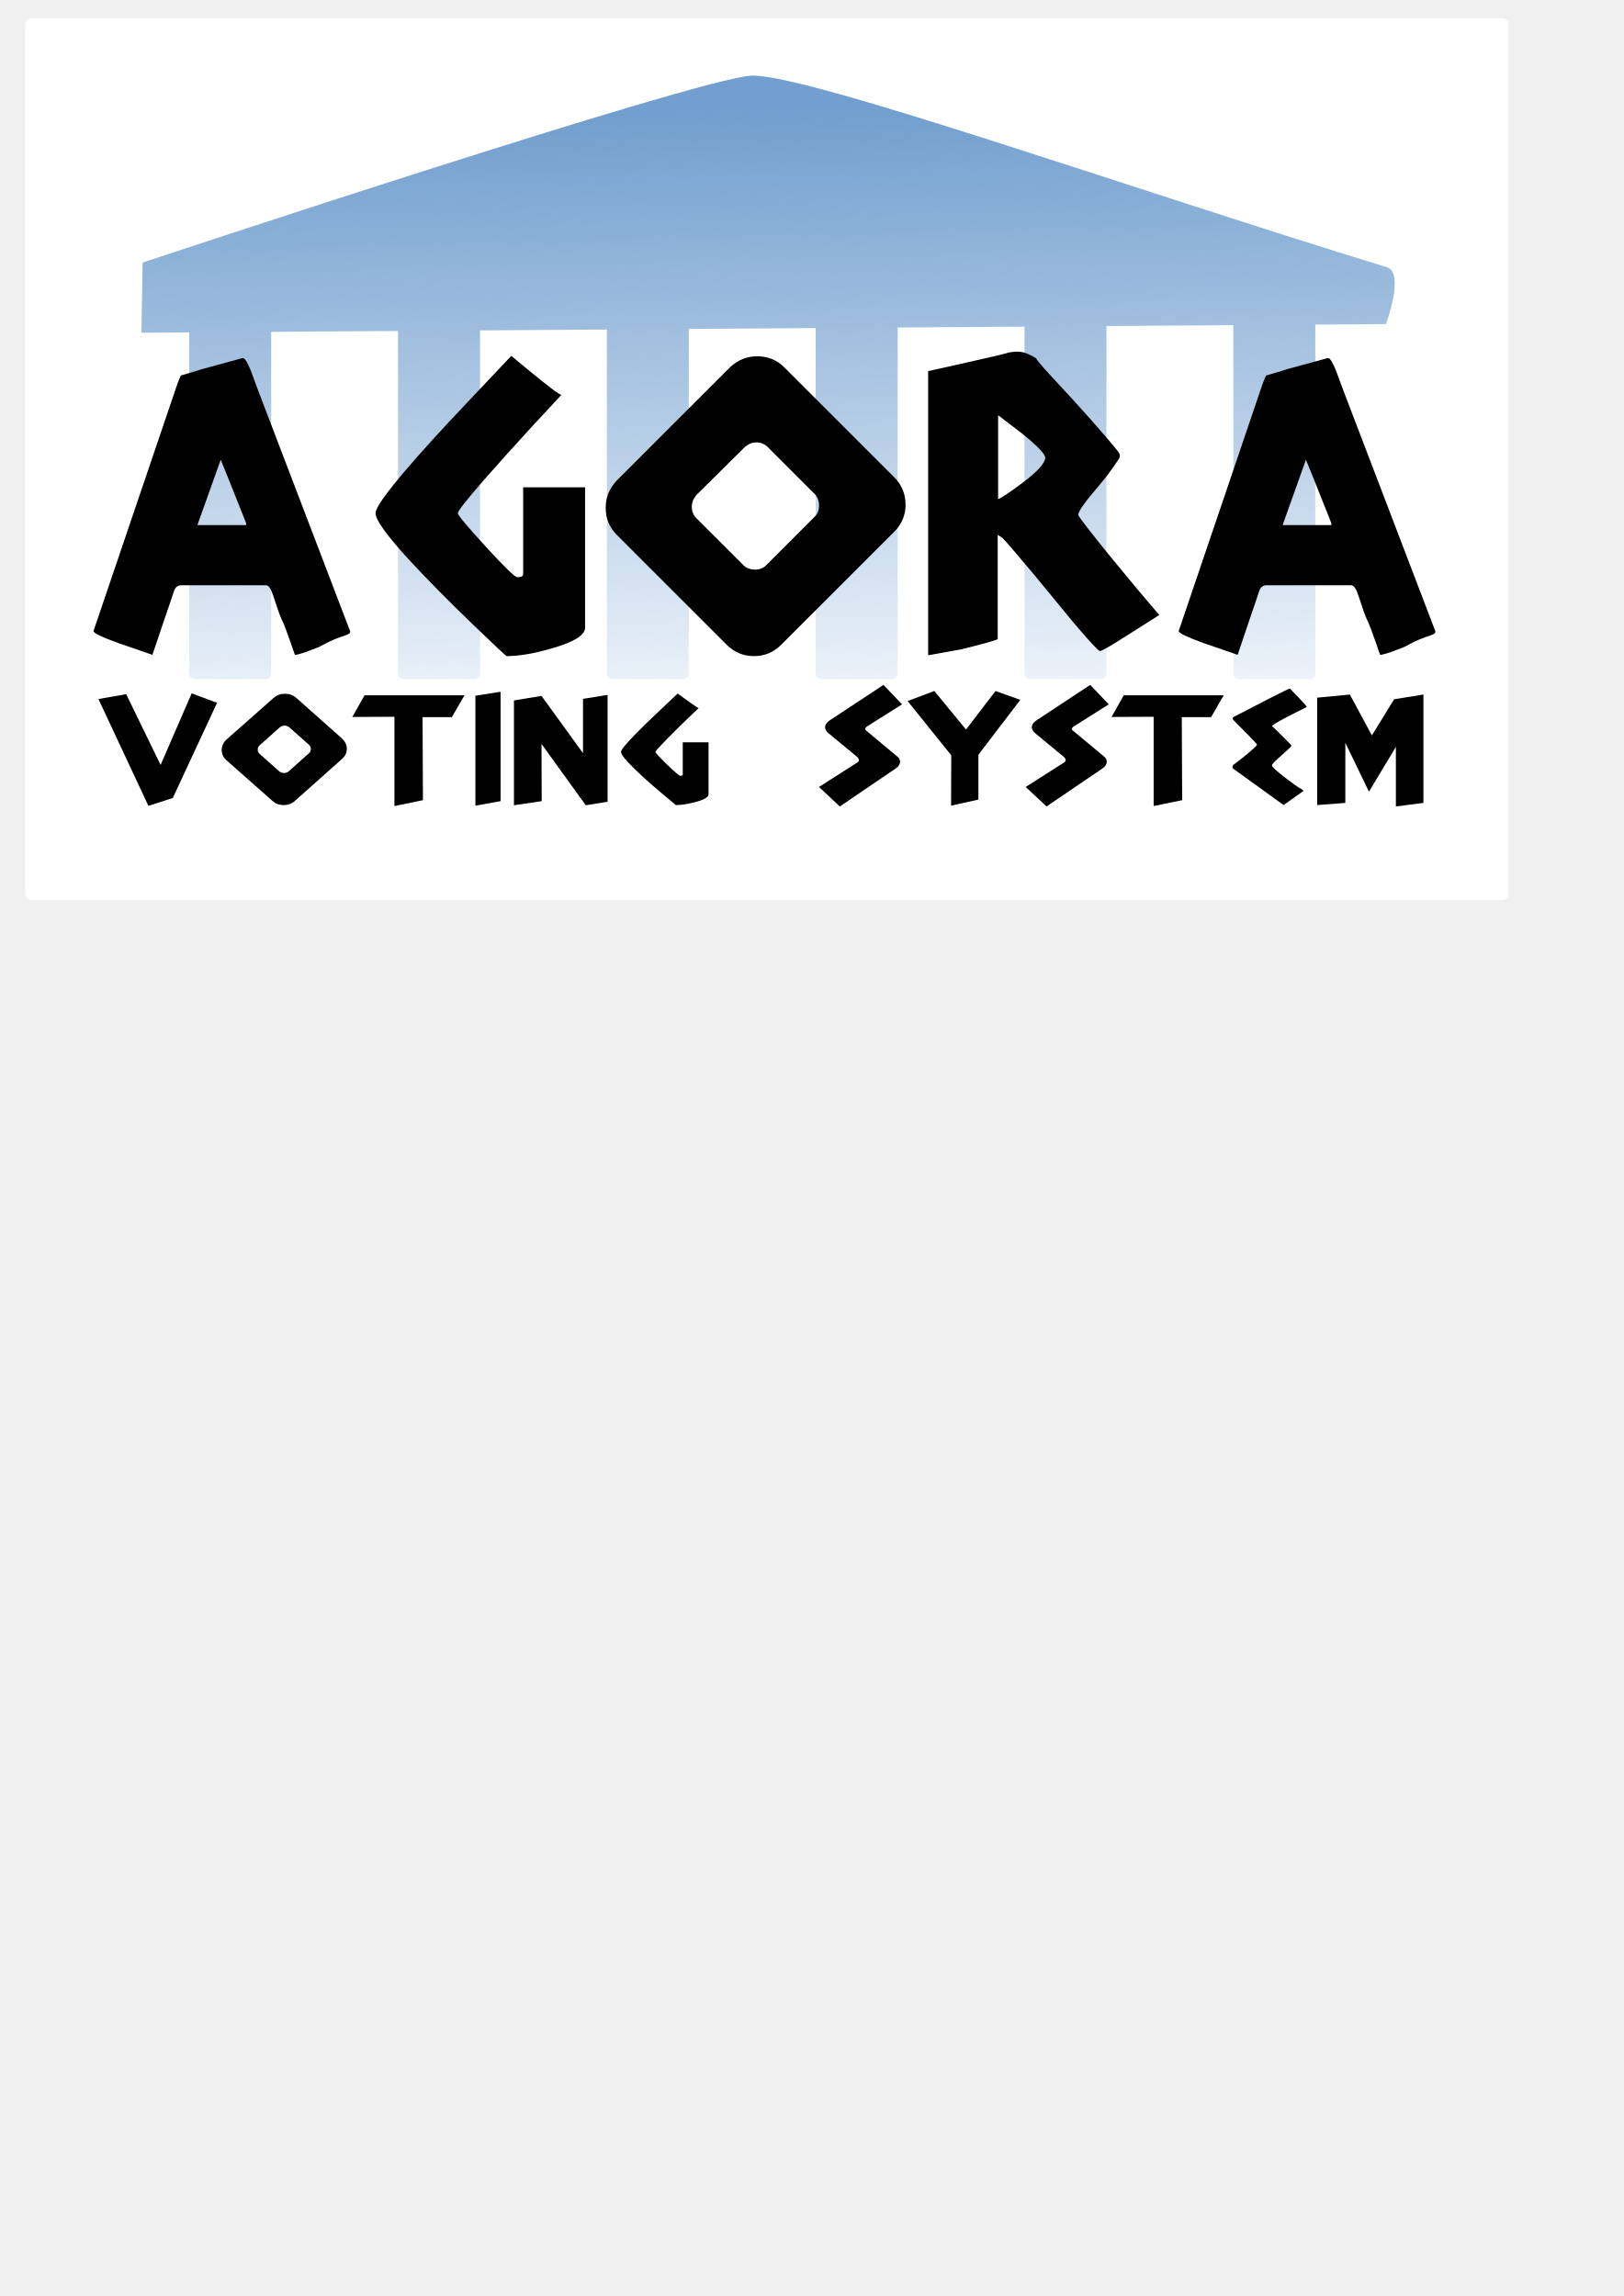
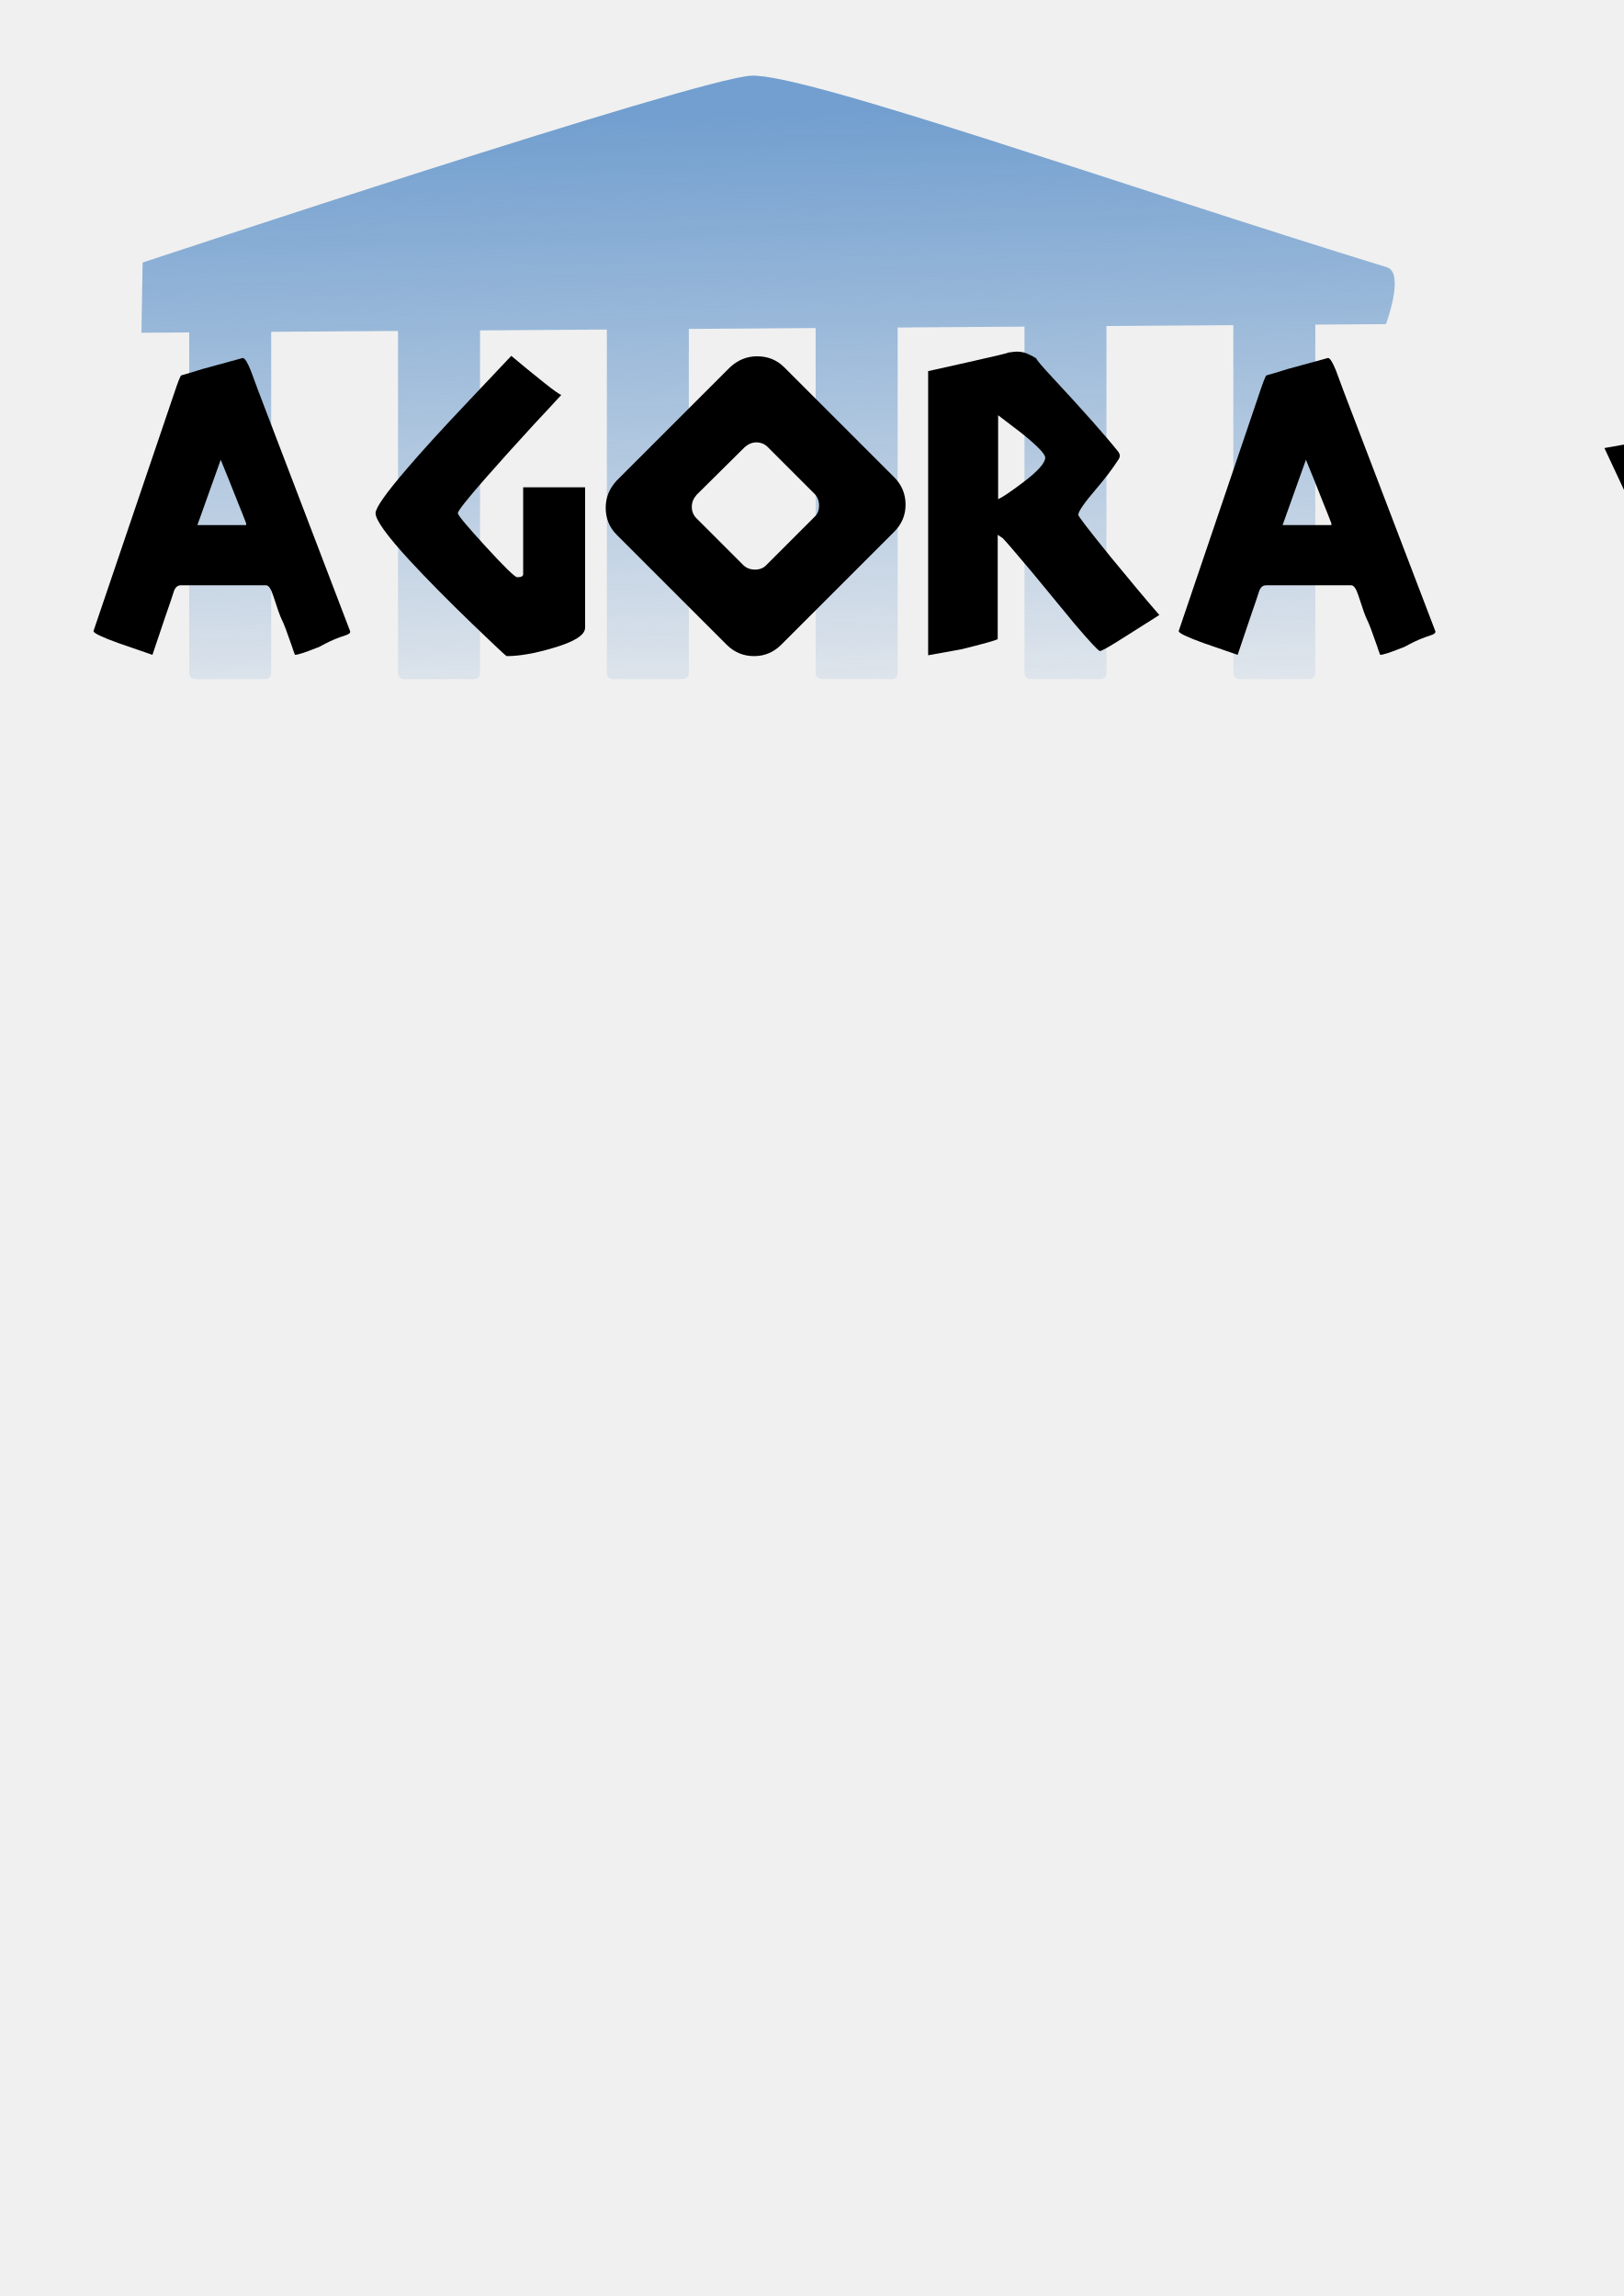
<svg xmlns="http://www.w3.org/2000/svg" xmlns:xlink="http://www.w3.org/1999/xlink" width="210mm" height="297mm" id="svg2" version="1.1">
  <defs id="defs4">
    <linearGradient id="linearGradient3780">
      <stop style="stop-color:#729fcf;stop-opacity:1;" offset="0" id="stop3782" />
      <stop style="stop-color:#729fcf;stop-opacity:0;" offset="1" id="stop3784" />
    </linearGradient>
    <linearGradient xlink:href="#linearGradient3780" id="linearGradient3798" gradientUnits="userSpaceOnUse" x1="358.421" y1="-0.145" x2="366.955" y2="336.942" />
    <linearGradient xlink:href="#linearGradient3780" id="linearGradient3019" gradientUnits="userSpaceOnUse" x1="358.421" y1="-0.145" x2="366.955" y2="336.942" gradientTransform="matrix(0.9653785,0,0,0.9653785,12.97848,56.04104)" />
  </defs>
  <g id="layer1">
-     <rect style="fill:#ffffff;fill-opacity:1;fill-rule:evenodd;stroke:none" id="rect3788" width="724.978" height="431.142" x="12.378" y="8.917" ry="2.943" />
+     <rect style="fill:#ffffff;fill-opacity:1;fill-rule:evenodd;stroke:none" id="rect3788" width="724.978" height="431.142" x="-483.446" y="-739.879" ry="2.943" />
    <path style="fill:url(#linearGradient3019);fill-opacity:1;fill-rule:evenodd;stroke:none" d="M 367.272,37.005 C 341.088,38.188 69.725,128.354 69.725,128.354 l -0.603,34.331 23.38,-0.151 0,166.618 c 0,1.591 1.275,2.866 2.866,2.866 l 34.331,0 c 1.591,0 2.866,-1.275 2.866,-2.866 l 0,-166.92 61.995,-0.422 0,167.342 c 0,1.591 1.305,2.866 2.896,2.866 l 34.301,0 c 1.591,0 2.896,-1.275 2.896,-2.866 l 0,-167.614 61.995,-0.422 0,168.036 c 0,1.591 1.275,2.866 2.866,2.866 l 34.331,0 c 1.591,0 2.866,-1.275 2.866,-2.866 l 0,-168.338 61.995,-0.422 0,168.76 c 0,1.591 1.305,2.866 2.896,2.866 l 34.331,0 c 1.591,0 2.866,-1.275 2.866,-2.866 l 0,-169.032 61.995,-0.422 0,169.454 c 0,1.591 1.275,2.866 2.866,2.866 l 34.331,0 c 1.591,0 2.866,-1.275 2.866,-2.866 l 0,-169.756 62.026,-0.422 0,170.178 c 0,1.591 1.275,2.866 2.866,2.866 l 34.331,0 c 1.591,0 2.866,-1.275 2.866,-2.866 l 0,-170.45 34.542,-0.241 c 0,0 9.339,-25.064 0.483,-27.785 C 549.609,91.235 393.456,35.822 367.272,37.005 z" id="rect2995" />
    <g style="font-size:207.331px;font-style:normal;font-variant:normal;font-weight:100;font-stretch:normal;text-align:center;line-height:100%;letter-spacing:0px;word-spacing:0px;writing-mode:lr-tb;text-anchor:middle;fill:#000000;fill-opacity:1;stroke:none;font-family:Adonais;-inkscape-font-specification:Adonais Thin" id="text2985">
      <path d="m 74.512,320.152 6.013,-17.83 c 2.488,-7.187 4.008,-11.68 4.561,-13.476 0.691,-1.797 1.797,-2.695 3.317,-2.695 l 41.673,0 c 1.244,4e-5 2.419,1.728 3.525,5.183 1.935,6.082 3.317,9.952 4.147,11.611 0.829,1.52 2.488,5.874 4.976,13.062 0.276,0.968 0.76,2.35 1.451,4.147 1.382,0 4.838,-1.106 10.367,-3.317 0.967,-0.276 2.281,-0.898 3.939,-1.866 3.041,-1.659 6.496,-3.11 10.367,-4.354 1.797,-0.553 2.557,-1.244 2.281,-2.073 L 126.137,190.778 c -2.073,-5.529 -3.248,-8.708 -3.525,-9.537 -1.659,-4.146 -2.972,-6.22 -3.939,-6.22 l -19.696,5.391 c -3.456,1.106 -6.911,2.143 -10.367,3.11 -0.415,0.138 -1.59,3.11 -3.525,8.915 L 45.693,308.542 c -5e-6,0.968 4.008,2.903 12.025,5.805 2.903,0.968 8.501,2.903 16.794,5.805 M 107.892,224.78 c 2.626,6.358 5.46,13.407 8.501,21.148 2.073,5.114 3.386,8.432 3.939,9.952 l 0,0.829 -23.843,0 11.403,-31.929" style="" id="path3023" />
      <path d="m 286.002,306.883 c -1.1e-4,-21.562 -1.1e-4,-36.421 0,-44.576 -1.1e-4,-8.293 -1.1e-4,-16.31 0,-24.05 l -30.27,0 0,42.503 c -8e-5,0.968 -0.968,1.451 -2.903,1.451 -1.106,4e-5 -6.22,-4.976 -15.342,-14.928 -9.123,-9.952 -13.684,-15.412 -13.684,-16.379 -4e-5,-1.106 4.354,-6.635 13.062,-16.586 6.911,-7.878 14.997,-16.863 24.258,-26.953 4.423,-4.699 8.846,-9.468 13.269,-14.306 -0.829,-0.138 -3.663,-2.142 -8.501,-6.013 -5.391,-4.285 -10.712,-8.639 -15.964,-13.062 -7.049,7.464 -14.099,14.928 -21.148,22.392 -12.716,13.408 -22.668,24.327 -29.856,32.758 -10.228,11.887 -15.342,19.144 -15.342,21.77 -1e-5,3.317 5.529,10.989 16.586,23.014 8.57,9.261 18.798,19.627 30.685,31.1 10.919,10.505 16.517,15.757 16.794,15.757 6.22,0 13.753,-1.313 22.599,-3.939 10.505,-3.041 15.757,-6.358 15.757,-9.952" style="" id="path3025" />
      <path d="m 437.062,260.026 c 3.732,-3.732 5.598,-8.155 5.598,-13.269 -1.5e-4,-5.252 -1.866,-9.744 -5.598,-13.476 L 383.363,179.582 c -3.594,-3.594 -8.017,-5.39 -13.269,-5.391 -4.976,1.5e-4 -9.399,1.797 -13.269,5.391 l -55.357,55.357 c -3.594,3.87 -5.391,8.293 -5.391,13.269 -10e-6,5.252 1.797,9.675 5.391,13.269 l 53.699,53.699 c 3.732,3.732 8.224,5.598 13.476,5.598 5.114,0 9.537,-1.866 13.269,-5.598 l 55.15,-55.15 m -38.978,-7.257 -23.428,23.428 c -1.382,1.52 -3.248,2.281 -5.598,2.281 -2.35,4e-5 -4.285,-0.76 -5.805,-2.281 l -22.806,-22.806 c -1.52,-1.52 -2.281,-3.386 -2.281,-5.598 -5e-5,-2.073 0.76,-4.008 2.281,-5.805 l 23.636,-23.428 c 1.797,-1.52 3.663,-2.281 5.598,-2.281 2.211,1.1e-4 4.077,0.76 5.598,2.281 l 22.806,22.806 c 1.52,1.521 2.281,3.456 2.281,5.805 -1e-4,2.35 -0.76,4.216 -2.281,5.598" style="" id="path3027" />
      <path d="m 563.789,302.529 2.903,-1.866 c -6.358,-7.326 -14.237,-16.725 -23.636,-28.197 -10.643,-13.131 -15.965,-20.042 -15.964,-20.733 -7e-5,-1.659 2.903,-5.874 8.708,-12.647 4.285,-4.976 7.948,-9.814 10.989,-14.513 0.415,-0.691 0.622,-1.244 0.622,-1.659 -10e-5,-0.553 -0.207,-1.175 -0.622,-1.866 -6.635,-8.293 -17.416,-20.457 -32.344,-36.49 -5.252,-5.667 -7.879,-8.777 -7.879,-9.33 -1.244,-0.829 -2.695,-1.589 -4.354,-2.281 -1.52,-0.691 -3.248,-1.037 -5.183,-1.037 -0.691,1.5e-4 -2.004,0.138 -3.939,0.415 -0.276,0.277 -6.911,1.866 -19.904,4.769 -4.285,0.968 -10.781,2.419 -19.489,4.354 l 0,138.912 c 5.391,-0.968 10.781,-1.935 16.172,-2.903 10.643,-2.626 16.586,-4.285 17.83,-4.976 l 0,-51.003 2.488,1.659 c 1.244,1.244 5.943,6.704 14.098,16.379 7.049,8.57 14.168,17.208 21.355,25.916 7.326,8.57 11.334,12.855 12.025,12.855 0.691,0 3.386,-1.451 8.086,-4.354 5.943,-3.732 11.956,-7.533 18.038,-11.403 m -52.869,-78.786 c -7e-5,2.626 -3.663,6.704 -10.989,12.233 -6.082,4.561 -10.09,7.257 -12.025,8.086 l 0,-41.051 c 5.114,3.87 8.915,6.773 11.403,8.708 7.74,6.22 11.61,10.228 11.611,12.025" style="" id="path3029" />
      <path d="m 604.987,320.152 6.013,-17.83 c 2.488,-7.187 4.008,-11.68 4.561,-13.476 0.691,-1.797 1.797,-2.695 3.317,-2.695 l 41.673,0 c 1.244,4e-5 2.419,1.728 3.525,5.183 1.935,6.082 3.317,9.952 4.147,11.611 0.829,1.52 2.488,5.874 4.976,13.062 0.276,0.968 0.76,2.35 1.451,4.147 1.382,0 4.838,-1.106 10.367,-3.317 0.967,-0.276 2.281,-0.898 3.939,-1.866 3.041,-1.659 6.496,-3.11 10.367,-4.354 1.797,-0.553 2.557,-1.244 2.281,-2.073 L 656.612,190.778 c -2.073,-5.529 -3.248,-8.708 -3.525,-9.537 -1.659,-4.146 -2.972,-6.22 -3.939,-6.22 l -19.696,5.391 c -3.456,1.106 -6.911,2.143 -10.367,3.11 -0.415,0.138 -1.59,3.11 -3.525,8.915 l -39.393,116.105 c 0,0.968 4.008,2.903 12.025,5.805 2.903,0.968 8.501,2.903 16.794,5.805 m 33.38,-95.372 c 2.626,6.358 5.46,13.407 8.501,21.148 2.073,5.114 3.386,8.432 3.939,9.952 l 0,0.829 -23.843,0 11.403,-31.929" style="" id="path3031" />
    </g>
-     <g style="font-size:96.162px;font-style:normal;font-variant:normal;font-weight:100;font-stretch:normal;text-align:center;line-height:100%;letter-spacing:0px;word-spacing:0px;writing-mode:lr-tb;text-anchor:middle;fill:#000000;fill-opacity:1;stroke:none;font-family:Adonais;-inkscape-font-specification:Adonais Thin" id="text2989">
-       <path d="m 106.106,343.596 -12.405,-4.616 -15.194,35.003 -16.828,-34.618 -13.559,2.404 24.425,52.216 11.924,-3.846 21.636,-46.543" style="" id="path3034" />
-       <path d="m 167.229,371.002 c 1.539,-1.346 2.308,-2.981 2.308,-4.904 -6e-5,-1.859 -0.769,-3.526 -2.308,-5 l -22.406,-19.906 c -1.539,-1.346 -3.398,-2.019 -5.577,-2.019 -2.116,6e-5 -3.943,0.673 -5.481,2.019 l -23.175,20.483 c -0.705,0.641 -1.25,1.41 -1.635,2.308 -0.385,0.833 -0.577,1.731 -0.577,2.693 0,1.923 0.737,3.558 2.212,4.904 l 22.502,19.906 c 1.474,1.41 3.334,2.116 5.577,2.116 2.244,0 4.103,-0.705 5.577,-2.116 l 22.983,-20.483 m -16.251,-2.693 -9.809,8.751 c -0.577,0.577 -1.346,0.865 -2.308,0.865 -0.898,1e-5 -1.699,-0.288 -2.404,-0.865 l -9.52,-8.462 c -0.641,-0.577 -0.962,-1.282 -0.962,-2.116 -2e-5,-0.833 0.321,-1.539 0.962,-2.116 l 9.809,-8.751 c 0.705,-0.577 1.507,-0.865 2.404,-0.865 0.833,4e-5 1.603,0.289 2.308,0.865 l 9.52,8.462 c 0.641,0.577 0.962,1.282 0.962,2.116 -4e-5,0.833 -0.321,1.539 -0.962,2.116" style="" id="path3036" />
-       <path d="m 227.035,339.942 -48.85,0 -5.962,10.578 20.579,-0.096 0,43.658 13.944,-2.885 -0.192,-40.58 14.328,0 6.154,-10.674" style="" id="path3038" />
-       <path d="m 244.695,391.677 0,-53.466 -12.309,1.923 0,53.755 12.309,-2.212" style="" id="path3040" />
-       <path d="m 297.006,339.75 -12.02,1.923 0,26.541 -20.29,-27.983 -13.463,2.212 0,51.254 13.559,-2.019 -0.096,-27.983 21.637,30.003 10.674,-1.731 0,-52.216" style="" id="path3042" />
-       <path d="m 346.343,388.408 c -5e-5,-8.014 -5e-5,-13.527 0,-16.54 -5e-5,-3.077 -5e-5,-6.058 0,-8.943 l -12.597,0 0,15.771 c -3e-5,0.385 -0.417,0.577 -1.25,0.577 -0.449,1e-5 -2.596,-1.827 -6.443,-5.481 -3.782,-3.718 -5.674,-5.77 -5.674,-6.154 -2e-5,-0.385 1.827,-2.436 5.481,-6.154 3.654,-3.718 7.02,-7.052 10.097,-10.001 3.654,-3.526 5.513,-5.289 5.577,-5.289 -0.321,-0.064 -1.571,-0.865 -3.75,-2.404 -2.116,-1.539 -4.295,-3.109 -6.539,-4.712 -0.192,0.192 -3.109,2.949 -8.751,8.27 -5.129,4.808 -9.296,8.879 -12.501,12.213 -4.295,4.423 -6.443,7.116 -6.443,8.078 0,1.218 2.308,4.071 6.924,8.558 3.205,3.141 7.501,6.988 12.886,11.539 4.616,3.911 6.956,5.866 7.02,5.866 2.628,0 5.77,-0.481 9.424,-1.442 4.359,-1.154 6.539,-2.404 6.539,-3.75" style="" id="path3044" />
-       <path d="m 440.922,344.365 -9.039,-9.52 -25.964,17.117 c -0.577,0.385 -0.994,0.705 -1.25,0.962 -0.898,0.833 -1.346,1.699 -1.346,2.596 -1e-5,0.898 0.449,1.795 1.346,2.693 l 14.424,11.924 c 0.513,0.513 0.769,1.026 0.769,1.539 -2e-5,0.385 -0.256,0.769 -0.769,1.154 -0.064,0.064 -0.192,0.128 -0.385,0.192 l -18.367,11.732 10.193,9.52 27.022,-18.367 c 0.897,-0.577 1.506,-1.154 1.827,-1.731 0.385,-0.577 0.577,-1.154 0.577,-1.731 -4e-5,-0.641 -0.192,-1.25 -0.577,-1.827 -0.128,-0.192 -0.353,-0.417 -0.673,-0.673 l -15.097,-12.597 c -0.449,-0.256 -0.673,-0.577 -0.673,-0.962 -2e-5,-0.385 0.256,-0.769 0.769,-1.154 0.128,-0.128 0.385,-0.288 0.769,-0.481 l 16.444,-10.386" style="" id="path3046" />
-       <path d="m 498.75,342.154 -12.116,-4.327 -14.424,18.848 -15.482,-18.848 -13.078,4.904 21.348,26.541 -0.096,24.618 13.367,-2.981 0,-21.925 20.483,-26.829" style="" id="path3048" />
-       <path d="m 541.967,344.365 -9.039,-9.52 -25.964,17.117 c -0.577,0.385 -0.994,0.705 -1.25,0.962 -0.898,0.833 -1.346,1.699 -1.346,2.596 -10e-6,0.898 0.449,1.795 1.346,2.693 l 14.424,11.924 c 0.513,0.513 0.769,1.026 0.769,1.539 -2e-5,0.385 -0.256,0.769 -0.769,1.154 -0.064,0.064 -0.192,0.128 -0.385,0.192 l -18.367,11.732 10.193,9.52 27.022,-18.367 c 0.897,-0.577 1.506,-1.154 1.827,-1.731 0.385,-0.577 0.577,-1.154 0.577,-1.731 -4e-5,-0.641 -0.192,-1.25 -0.577,-1.827 -0.128,-0.192 -0.353,-0.417 -0.673,-0.673 l -15.097,-12.597 c -0.449,-0.256 -0.673,-0.577 -0.673,-0.962 -2e-5,-0.385 0.256,-0.769 0.769,-1.154 0.128,-0.128 0.385,-0.288 0.769,-0.481 l 16.444,-10.386" style="" id="path3050" />
-       <path d="m 598.161,339.942 -48.85,0 -5.962,10.578 20.579,-0.096 0,43.658 13.944,-2.885 -0.192,-40.58 14.328,0 6.154,-10.674" style="" id="path3052" />
-       <path d="m 638.804,345.615 c -3e-5,-0.256 -1.378,-1.827 -4.135,-4.712 -0.898,-0.897 -2.276,-2.308 -4.135,-4.231 -0.449,6e-5 -3.911,1.667 -10.386,5 -5.77,3.013 -11.539,5.994 -17.309,8.943 -0.192,0.128 -0.288,0.321 -0.288,0.577 -10e-6,0.321 0.096,0.577 0.288,0.769 3.462,3.462 6.09,6.122 7.885,7.981 2.5,2.564 3.75,3.943 3.75,4.135 -10e-6,0.321 -1.282,1.571 -3.846,3.75 -2.18,1.859 -4.776,3.911 -7.789,6.154 -0.256,0.256 -0.385,0.577 -0.385,0.962 0,0.385 0.128,0.673 0.385,0.865 l 24.618,17.79 9.712,-6.924 c -4e-5,-0.256 -0.513,-0.673 -1.539,-1.25 -0.128,-0.064 -0.481,-0.256 -1.058,-0.577 -0.577,-0.321 -2.725,-1.891 -6.443,-4.712 -4.231,-3.269 -6.347,-5.225 -6.347,-5.866 -2e-5,-0.577 0.994,-1.731 2.981,-3.462 3.077,-2.757 5.129,-4.648 6.154,-5.674 0.385,-0.385 0.385,-0.769 0,-1.154 -2.372,-2.436 -4.456,-4.52 -6.251,-6.251 -0.769,-0.705 -1.731,-1.635 -2.885,-2.789 -2e-5,-0.385 2.821,-2.051 8.462,-5 1.859,-0.962 4.712,-2.404 8.558,-4.327" style="" id="path3054" />
-       <path d="m 695.803,339.557 -14.328,2.308 -10.866,17.694 -10.77,-20.002 -15.963,1.539 0,52.505 13.751,-1.058 0,-29.426 11.539,23.944 13.174,-21.925 0,29.137 13.463,-1.731 0,-52.985" style="" id="path3056" />
+     <g style="font-size:96.162px;font-style:normal;font-variant:normal;font-weight:100;font-stretch:normal;text-align:center;line-height:100%;letter-spacing:0px;word-spacing:0px;writing-mode:lr-tb;text-anchor:middle;fill:#000000;fill-opacity:1;stroke:none;font-family:Adonais;-inkscape-font-specification:Adonais Thin" id="text2989" transform="matrix(1.699138,0,0,1.699138,702.5049,-361.6619)">
+       <path d="m 106.106,343.596 -12.405,-4.616 -15.194,35.003 -16.828,-34.618 -13.559,2.404 24.425,52.216 11.924,-3.846 21.636,-46.543" id="path3034" />
+       <path d="m 167.229,371.002 c 1.539,-1.346 2.308,-2.981 2.308,-4.904 -6e-5,-1.859 -0.769,-3.526 -2.308,-5 l -22.406,-19.906 c -1.539,-1.346 -3.398,-2.019 -5.577,-2.019 -2.116,6e-5 -3.943,0.673 -5.481,2.019 l -23.175,20.483 c -0.705,0.641 -1.25,1.41 -1.635,2.308 -0.385,0.833 -0.577,1.731 -0.577,2.693 0,1.923 0.737,3.558 2.212,4.904 l 22.502,19.906 c 1.474,1.41 3.334,2.116 5.577,2.116 2.244,0 4.103,-0.705 5.577,-2.116 l 22.983,-20.483 m -16.251,-2.693 -9.809,8.751 c -0.577,0.577 -1.346,0.865 -2.308,0.865 -0.898,1e-5 -1.699,-0.288 -2.404,-0.865 l -9.52,-8.462 c -0.641,-0.577 -0.962,-1.282 -0.962,-2.116 -2e-5,-0.833 0.321,-1.539 0.962,-2.116 l 9.809,-8.751 c 0.705,-0.577 1.507,-0.865 2.404,-0.865 0.833,4e-5 1.603,0.289 2.308,0.865 l 9.52,8.462 c 0.641,0.577 0.962,1.282 0.962,2.116 -4e-5,0.833 -0.321,1.539 -0.962,2.116" id="path3036" />
+       <path d="m 227.035,339.942 -48.85,0 -5.962,10.578 20.579,-0.096 0,43.658 13.944,-2.885 -0.192,-40.58 14.328,0 6.154,-10.674" id="path3038" />
+       <path d="m 244.695,391.677 0,-53.466 -12.309,1.923 0,53.755 12.309,-2.212" id="path3040" />
+       <path d="m 297.006,339.75 -12.02,1.923 0,26.541 -20.29,-27.983 -13.463,2.212 0,51.254 13.559,-2.019 -0.096,-27.983 21.637,30.003 10.674,-1.731 0,-52.216" id="path3042" />
+       <path d="m 346.343,388.408 c -5e-5,-8.014 -5e-5,-13.527 0,-16.54 -5e-5,-3.077 -5e-5,-6.058 0,-8.943 l -12.597,0 0,15.771 c -3e-5,0.385 -0.417,0.577 -1.25,0.577 -0.449,1e-5 -2.596,-1.827 -6.443,-5.481 -3.782,-3.718 -5.674,-5.77 -5.674,-6.154 -2e-5,-0.385 1.827,-2.436 5.481,-6.154 3.654,-3.718 7.02,-7.052 10.097,-10.001 3.654,-3.526 5.513,-5.289 5.577,-5.289 -0.321,-0.064 -1.571,-0.865 -3.75,-2.404 -2.116,-1.539 -4.295,-3.109 -6.539,-4.712 -0.192,0.192 -3.109,2.949 -8.751,8.27 -5.129,4.808 -9.296,8.879 -12.501,12.213 -4.295,4.423 -6.443,7.116 -6.443,8.078 0,1.218 2.308,4.071 6.924,8.558 3.205,3.141 7.501,6.988 12.886,11.539 4.616,3.911 6.956,5.866 7.02,5.866 2.628,0 5.77,-0.481 9.424,-1.442 4.359,-1.154 6.539,-2.404 6.539,-3.75" id="path3044" />
+       <path d="m 440.922,344.365 -9.039,-9.52 -25.964,17.117 c -0.577,0.385 -0.994,0.705 -1.25,0.962 -0.898,0.833 -1.346,1.699 -1.346,2.596 -1e-5,0.898 0.449,1.795 1.346,2.693 l 14.424,11.924 c 0.513,0.513 0.769,1.026 0.769,1.539 -2e-5,0.385 -0.256,0.769 -0.769,1.154 -0.064,0.064 -0.192,0.128 -0.385,0.192 l -18.367,11.732 10.193,9.52 27.022,-18.367 c 0.897,-0.577 1.506,-1.154 1.827,-1.731 0.385,-0.577 0.577,-1.154 0.577,-1.731 -4e-5,-0.641 -0.192,-1.25 -0.577,-1.827 -0.128,-0.192 -0.353,-0.417 -0.673,-0.673 l -15.097,-12.597 c -0.449,-0.256 -0.673,-0.577 -0.673,-0.962 -2e-5,-0.385 0.256,-0.769 0.769,-1.154 0.128,-0.128 0.385,-0.288 0.769,-0.481 l 16.444,-10.386" id="path3046" />
+       <path d="m 498.75,342.154 -12.116,-4.327 -14.424,18.848 -15.482,-18.848 -13.078,4.904 21.348,26.541 -0.096,24.618 13.367,-2.981 0,-21.925 20.483,-26.829" id="path3048" />
+       <path d="m 541.967,344.365 -9.039,-9.52 -25.964,17.117 c -0.577,0.385 -0.994,0.705 -1.25,0.962 -0.898,0.833 -1.346,1.699 -1.346,2.596 -10e-6,0.898 0.449,1.795 1.346,2.693 l 14.424,11.924 c 0.513,0.513 0.769,1.026 0.769,1.539 -2e-5,0.385 -0.256,0.769 -0.769,1.154 -0.064,0.064 -0.192,0.128 -0.385,0.192 l -18.367,11.732 10.193,9.52 27.022,-18.367 c 0.897,-0.577 1.506,-1.154 1.827,-1.731 0.385,-0.577 0.577,-1.154 0.577,-1.731 -4e-5,-0.641 -0.192,-1.25 -0.577,-1.827 -0.128,-0.192 -0.353,-0.417 -0.673,-0.673 l -15.097,-12.597 c -0.449,-0.256 -0.673,-0.577 -0.673,-0.962 -2e-5,-0.385 0.256,-0.769 0.769,-1.154 0.128,-0.128 0.385,-0.288 0.769,-0.481 l 16.444,-10.386" id="path3050" />
+       <path d="m 598.161,339.942 -48.85,0 -5.962,10.578 20.579,-0.096 0,43.658 13.944,-2.885 -0.192,-40.58 14.328,0 6.154,-10.674" id="path3052" />
+       <path d="m 638.804,345.615 c -3e-5,-0.256 -1.378,-1.827 -4.135,-4.712 -0.898,-0.897 -2.276,-2.308 -4.135,-4.231 -0.449,6e-5 -3.911,1.667 -10.386,5 -5.77,3.013 -11.539,5.994 -17.309,8.943 -0.192,0.128 -0.288,0.321 -0.288,0.577 -10e-6,0.321 0.096,0.577 0.288,0.769 3.462,3.462 6.09,6.122 7.885,7.981 2.5,2.564 3.75,3.943 3.75,4.135 -10e-6,0.321 -1.282,1.571 -3.846,3.75 -2.18,1.859 -4.776,3.911 -7.789,6.154 -0.256,0.256 -0.385,0.577 -0.385,0.962 0,0.385 0.128,0.673 0.385,0.865 l 24.618,17.79 9.712,-6.924 c -4e-5,-0.256 -0.513,-0.673 -1.539,-1.25 -0.128,-0.064 -0.481,-0.256 -1.058,-0.577 -0.577,-0.321 -2.725,-1.891 -6.443,-4.712 -4.231,-3.269 -6.347,-5.225 -6.347,-5.866 -2e-5,-0.577 0.994,-1.731 2.981,-3.462 3.077,-2.757 5.129,-4.648 6.154,-5.674 0.385,-0.385 0.385,-0.769 0,-1.154 -2.372,-2.436 -4.456,-4.52 -6.251,-6.251 -0.769,-0.705 -1.731,-1.635 -2.885,-2.789 -2e-5,-0.385 2.821,-2.051 8.462,-5 1.859,-0.962 4.712,-2.404 8.558,-4.327" id="path3054" />
+       <path d="m 695.803,339.557 -14.328,2.308 -10.866,17.694 -10.77,-20.002 -15.963,1.539 0,52.505 13.751,-1.058 0,-29.426 11.539,23.944 13.174,-21.925 0,29.137 13.463,-1.731 0,-52.985" id="path3056" />
    </g>
  </g>
</svg>
